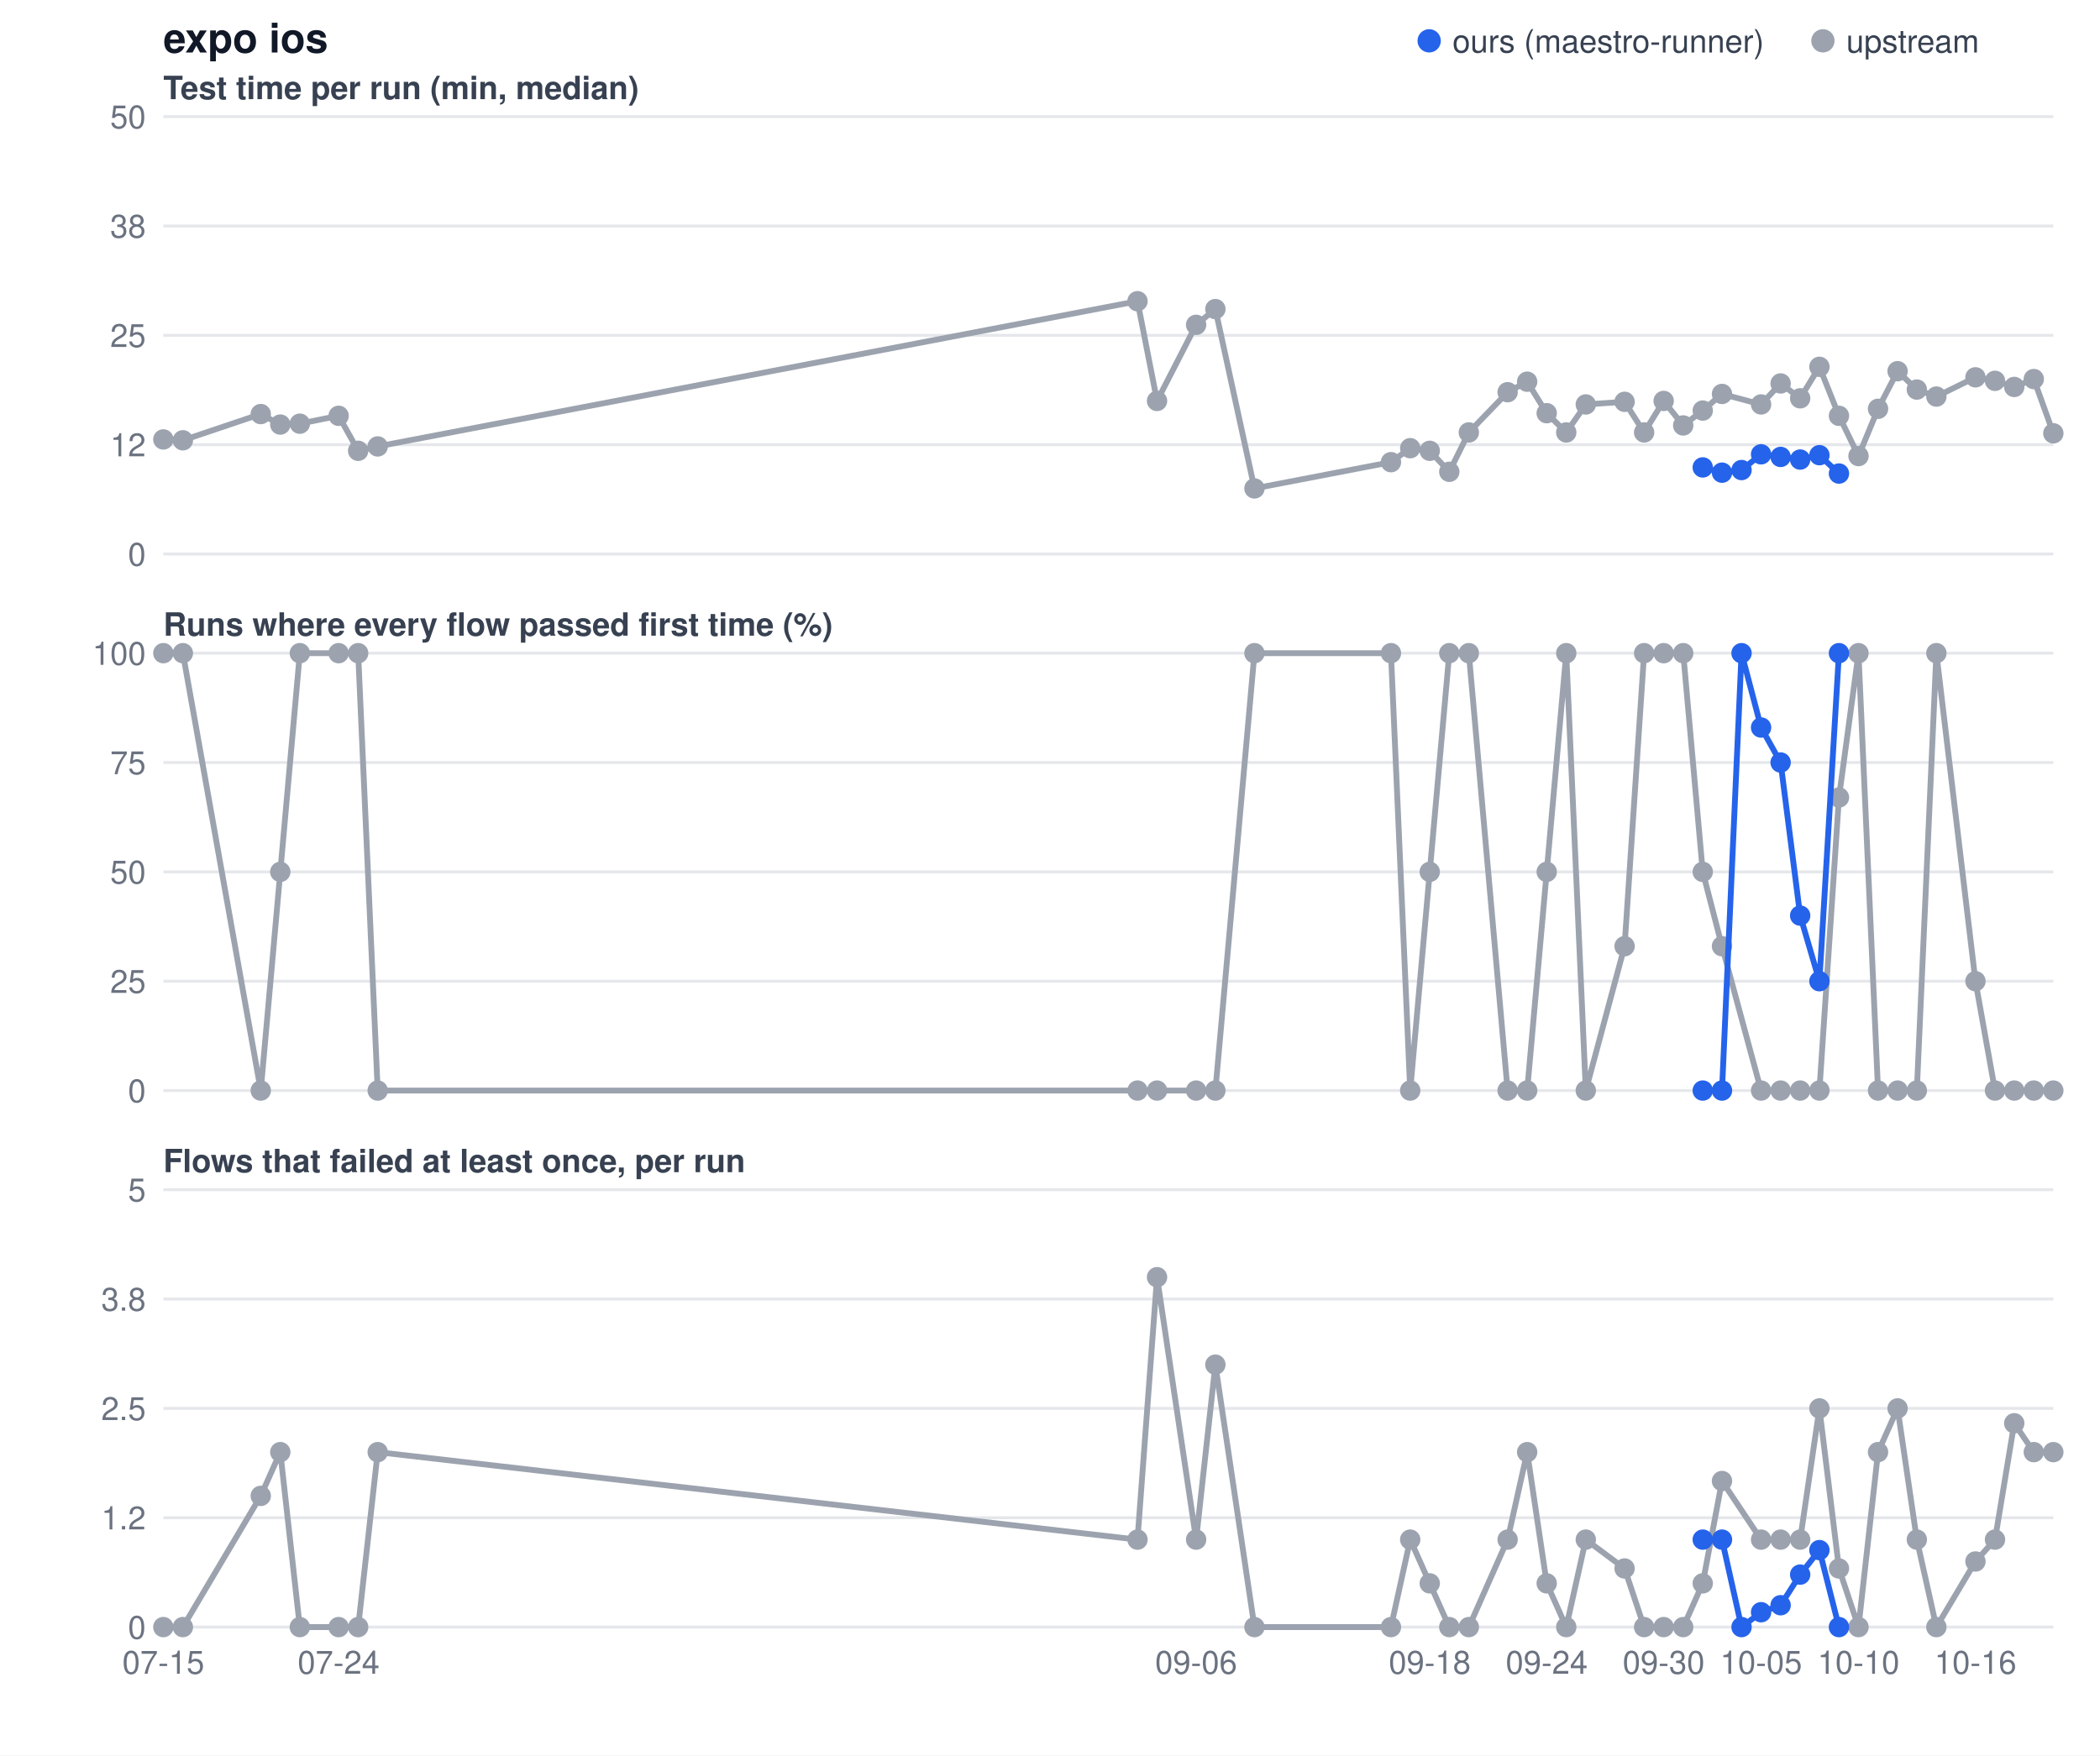
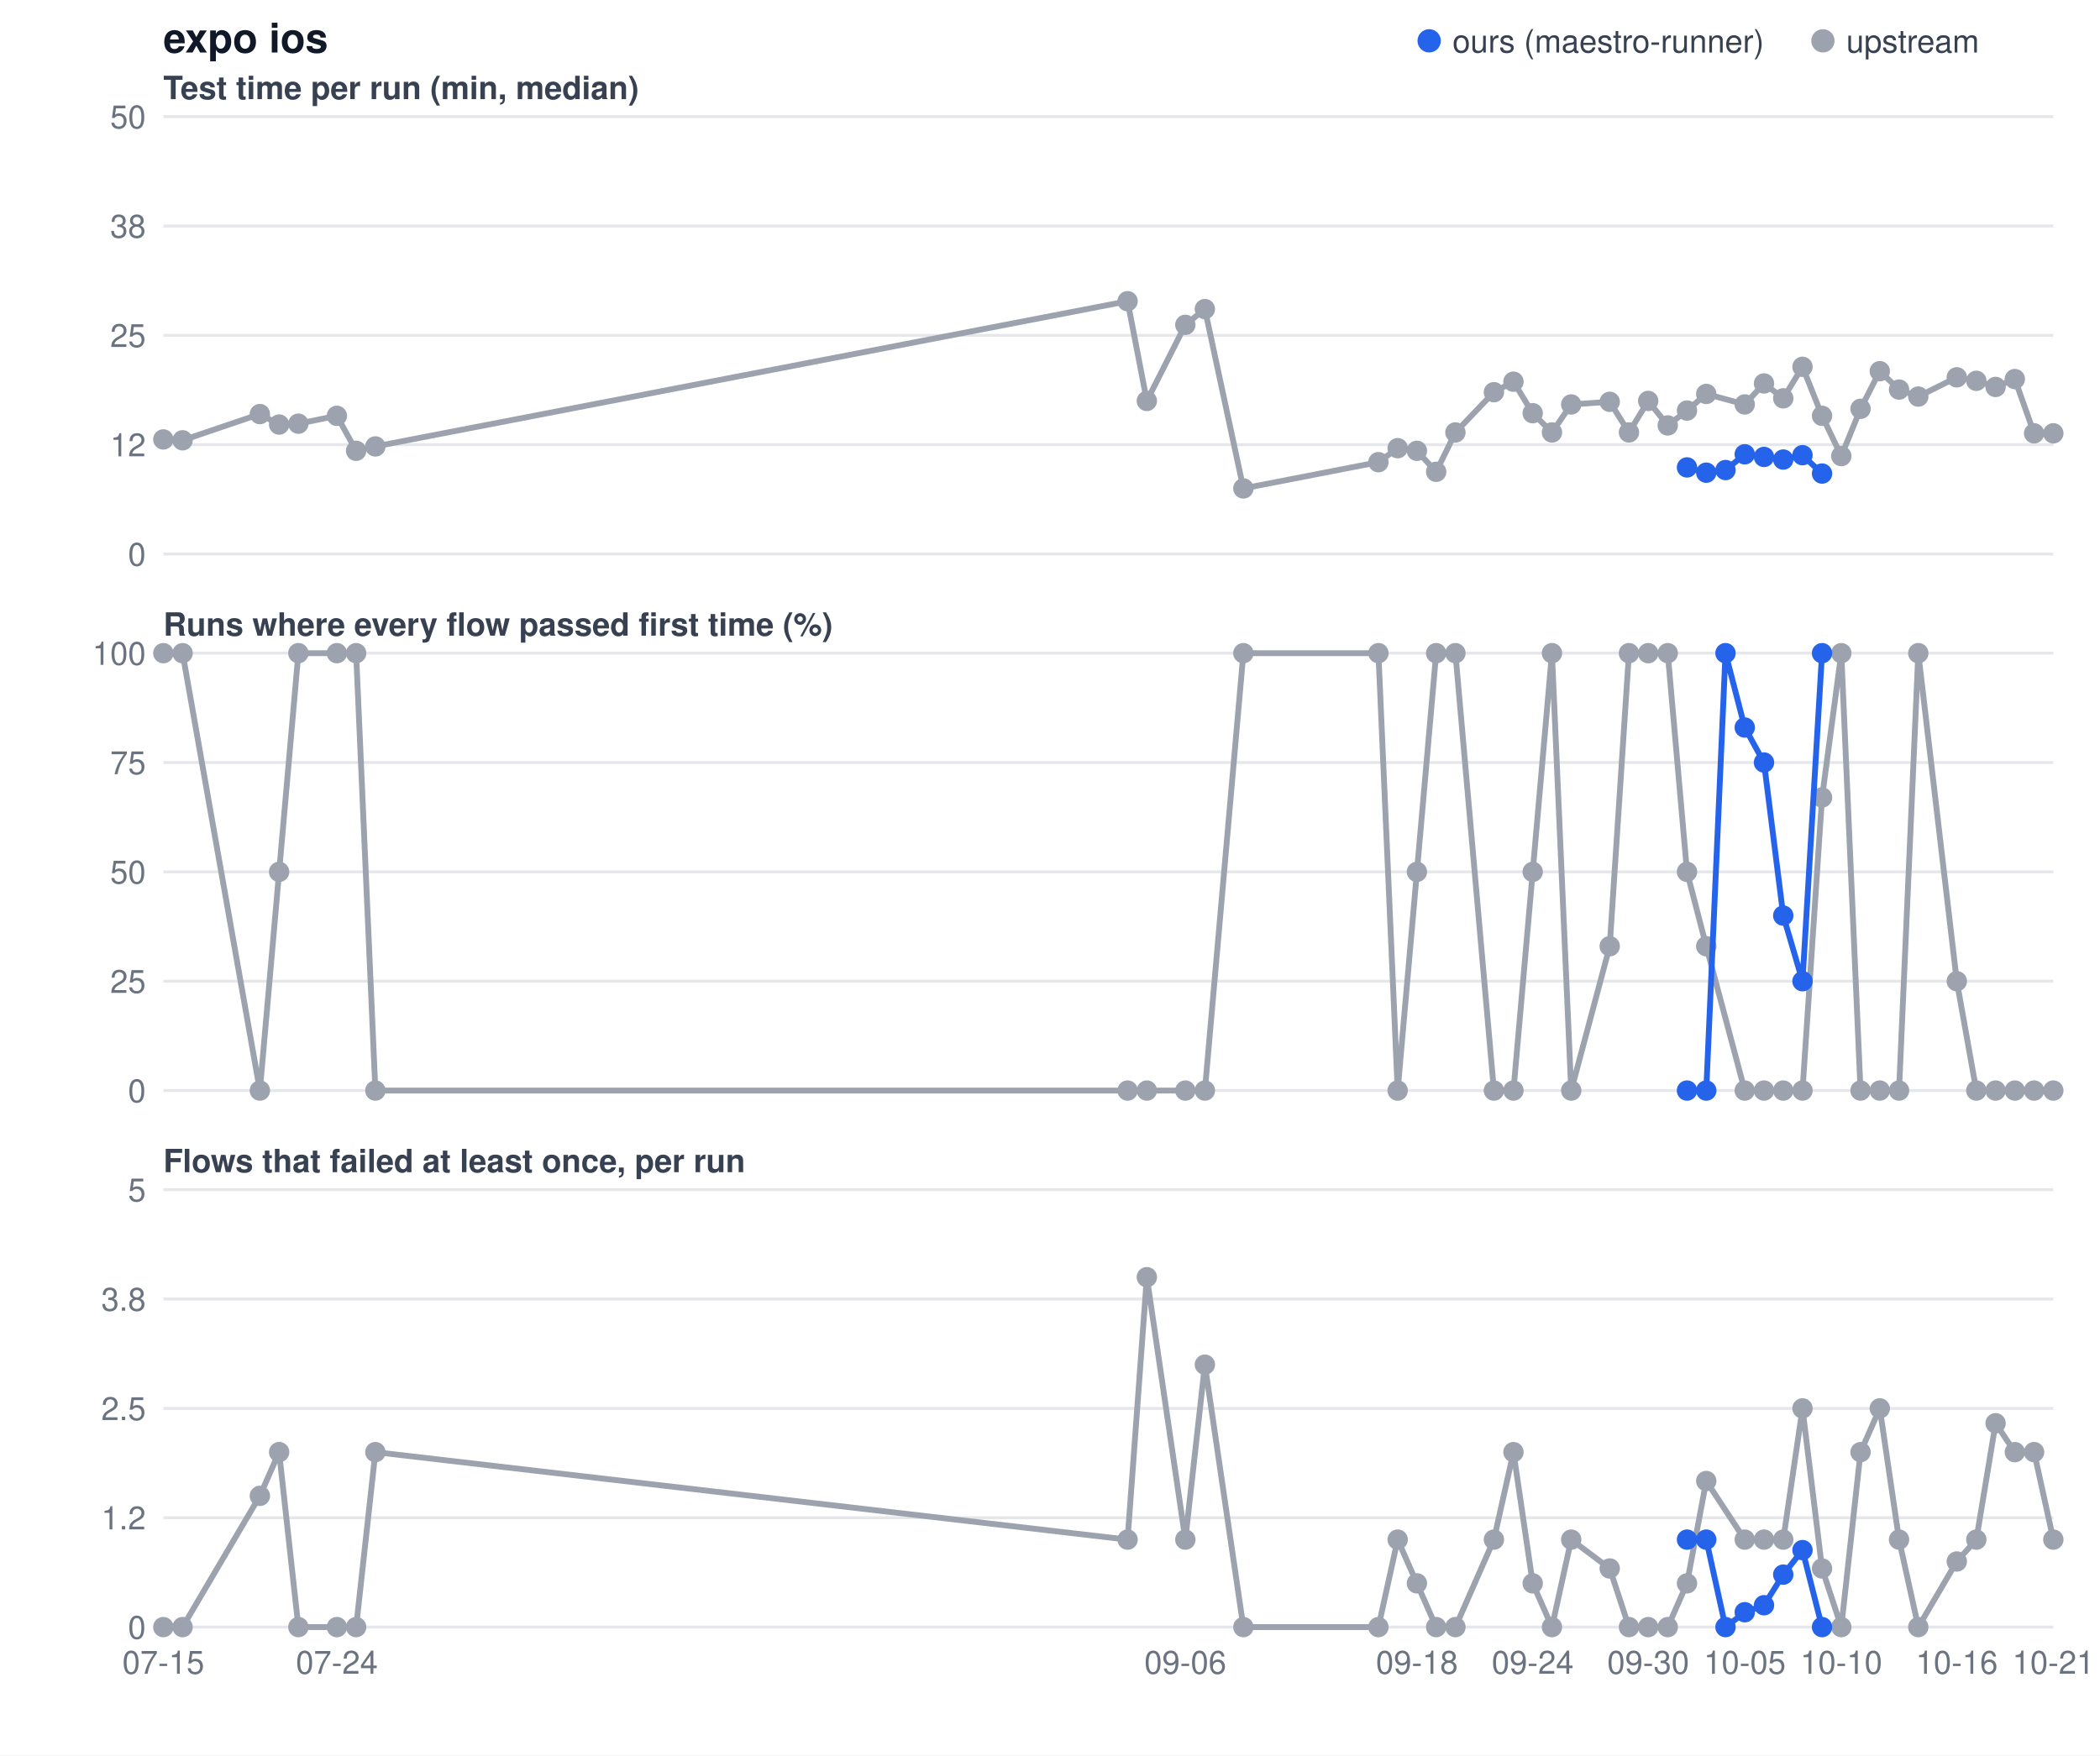
<svg xmlns="http://www.w3.org/2000/svg" width="720" height="602" font-family="-apple-system,Segoe UI,Helvetica,Arial,sans-serif" font-size="11">
  <rect width="100%" height="100%" fill="#ffffff" />
  <text x="56" y="18" font-size="14" font-weight="600" fill="#111827">expo ios</text>
  <circle cx="490" cy="14" r="4" fill="#2563eb" />
  <text x="498" y="18" fill="#374151">ours (maestro-runner)</text>
  <circle cx="625" cy="14" r="4" fill="#9ca3af" />
  <text x="633" y="18" fill="#374151">upstream</text>
  <text x="56" y="34" fill="#374151" font-weight="600">Test time per run (min, median)</text>
  <line x1="56" x2="704" y1="190.0" y2="190.0" stroke="#e5e7eb" />
  <text x="50" y="194.0" text-anchor="end" fill="#6b7280">0</text>
  <line x1="56" x2="704" y1="152.5" y2="152.5" stroke="#e5e7eb" />
  <text x="50" y="156.5" text-anchor="end" fill="#6b7280">12</text>
  <line x1="56" x2="704" y1="115.0" y2="115.0" stroke="#e5e7eb" />
  <text x="50" y="119.0" text-anchor="end" fill="#6b7280">25</text>
  <line x1="56" x2="704" y1="77.5" y2="77.5" stroke="#e5e7eb" />
  <text x="50" y="81.5" text-anchor="end" fill="#6b7280">38</text>
  <line x1="56" x2="704" y1="40.0" y2="40.0" stroke="#e5e7eb" />
  <text x="50" y="44.0" text-anchor="end" fill="#6b7280">50</text>
-   <polyline fill="none" stroke="#9ca3af" stroke-width="2" points="56.0,150.7 62.7,151.0 89.4,142.0 96.1,145.6 102.8,145.3 116.1,142.6 122.8,154.6 129.5,153.1 390.0,103.3 396.7,137.5 410.1,111.4 416.7,106.0 430.1,167.5 476.9,158.5 483.5,153.7 490.2,154.6 496.9,161.8 503.6,148.3 516.9,134.5 523.6,130.9 530.3,141.7 537.0,148.3 543.7,138.7 557.0,137.8 563.7,148.3 570.4,137.5 577.1,145.9 583.8,140.8 590.4,135.1 603.8,138.7 610.5,131.5 617.2,136.6 623.8,125.8 630.5,142.6 637.2,156.4 643.9,140.2 650.6,127.3 657.2,133.6 663.9,136.0 677.3,129.4 684.0,130.6 690.6,132.7 697.3,130.0 704.0,148.6" />
+   <polyline fill="none" stroke="#9ca3af" stroke-width="2" points="56.0,150.7 62.6,151.0 89.1,142.0 95.7,145.6 102.3,145.3 115.5,142.6 122.1,154.6 128.7,153.1 386.6,103.3 393.2,137.5 406.4,111.4 413.1,106.0 426.3,167.5 472.6,158.5 479.2,153.7 485.8,154.6 492.4,161.8 499.0,148.3 512.2,134.5 518.9,130.9 525.5,141.7 532.1,148.3 538.7,138.7 551.9,137.8 558.5,148.3 565.1,137.5 571.8,145.9 578.4,140.8 585.0,135.1 598.2,138.7 604.8,131.5 611.4,136.6 618.0,125.8 624.7,142.6 631.3,156.4 637.9,140.2 644.5,127.3 651.1,133.6 657.7,136.0 670.9,129.4 677.6,130.6 684.2,132.7 690.8,130.0 697.4,148.6 704.0,148.6" />
  <circle cx="56.0" cy="150.7" r="3.5" fill="#9ca3af" />
-   <circle cx="62.7" cy="151.0" r="3.5" fill="#9ca3af" />
-   <circle cx="89.4" cy="142.0" r="3.5" fill="#9ca3af" />
-   <circle cx="96.1" cy="145.6" r="3.5" fill="#9ca3af" />
-   <circle cx="102.8" cy="145.3" r="3.5" fill="#9ca3af" />
-   <circle cx="116.1" cy="142.6" r="3.5" fill="#9ca3af" />
-   <circle cx="122.8" cy="154.6" r="3.5" fill="#9ca3af" />
-   <circle cx="129.5" cy="153.1" r="3.5" fill="#9ca3af" />
-   <circle cx="390.0" cy="103.3" r="3.5" fill="#9ca3af" />
-   <circle cx="396.7" cy="137.5" r="3.5" fill="#9ca3af" />
-   <circle cx="410.1" cy="111.4" r="3.5" fill="#9ca3af" />
-   <circle cx="416.7" cy="106.0" r="3.5" fill="#9ca3af" />
-   <circle cx="430.1" cy="167.5" r="3.5" fill="#9ca3af" />
-   <circle cx="476.9" cy="158.5" r="3.5" fill="#9ca3af" />
-   <circle cx="483.5" cy="153.7" r="3.5" fill="#9ca3af" />
-   <circle cx="490.2" cy="154.6" r="3.5" fill="#9ca3af" />
-   <circle cx="496.9" cy="161.8" r="3.5" fill="#9ca3af" />
-   <circle cx="503.6" cy="148.3" r="3.5" fill="#9ca3af" />
-   <circle cx="516.9" cy="134.5" r="3.5" fill="#9ca3af" />
-   <circle cx="523.6" cy="130.9" r="3.5" fill="#9ca3af" />
-   <circle cx="530.3" cy="141.7" r="3.5" fill="#9ca3af" />
-   <circle cx="537.0" cy="148.3" r="3.5" fill="#9ca3af" />
-   <circle cx="543.7" cy="138.7" r="3.5" fill="#9ca3af" />
-   <circle cx="557.0" cy="137.8" r="3.5" fill="#9ca3af" />
-   <circle cx="563.7" cy="148.3" r="3.5" fill="#9ca3af" />
-   <circle cx="570.4" cy="137.5" r="3.5" fill="#9ca3af" />
-   <circle cx="577.1" cy="145.9" r="3.5" fill="#9ca3af" />
-   <circle cx="583.8" cy="140.8" r="3.5" fill="#9ca3af" />
-   <circle cx="590.4" cy="135.1" r="3.5" fill="#9ca3af" />
-   <circle cx="603.8" cy="138.7" r="3.5" fill="#9ca3af" />
-   <circle cx="610.5" cy="131.5" r="3.5" fill="#9ca3af" />
-   <circle cx="617.2" cy="136.6" r="3.5" fill="#9ca3af" />
-   <circle cx="623.8" cy="125.8" r="3.5" fill="#9ca3af" />
-   <circle cx="630.5" cy="142.6" r="3.5" fill="#9ca3af" />
-   <circle cx="637.2" cy="156.4" r="3.5" fill="#9ca3af" />
-   <circle cx="643.9" cy="140.2" r="3.5" fill="#9ca3af" />
-   <circle cx="650.6" cy="127.3" r="3.5" fill="#9ca3af" />
-   <circle cx="657.2" cy="133.6" r="3.5" fill="#9ca3af" />
-   <circle cx="663.9" cy="136.0" r="3.5" fill="#9ca3af" />
-   <circle cx="677.3" cy="129.4" r="3.5" fill="#9ca3af" />
-   <circle cx="684.0" cy="130.6" r="3.5" fill="#9ca3af" />
-   <circle cx="690.6" cy="132.7" r="3.5" fill="#9ca3af" />
-   <circle cx="697.3" cy="130.0" r="3.5" fill="#9ca3af" />
+   <circle cx="62.6" cy="151.0" r="3.5" fill="#9ca3af" />
+   <circle cx="89.1" cy="142.0" r="3.5" fill="#9ca3af" />
+   <circle cx="95.7" cy="145.6" r="3.5" fill="#9ca3af" />
+   <circle cx="102.3" cy="145.3" r="3.5" fill="#9ca3af" />
+   <circle cx="115.5" cy="142.6" r="3.5" fill="#9ca3af" />
+   <circle cx="122.1" cy="154.6" r="3.5" fill="#9ca3af" />
+   <circle cx="128.7" cy="153.1" r="3.5" fill="#9ca3af" />
+   <circle cx="386.6" cy="103.3" r="3.5" fill="#9ca3af" />
+   <circle cx="393.2" cy="137.5" r="3.5" fill="#9ca3af" />
+   <circle cx="406.4" cy="111.4" r="3.5" fill="#9ca3af" />
+   <circle cx="413.1" cy="106.0" r="3.5" fill="#9ca3af" />
+   <circle cx="426.3" cy="167.5" r="3.5" fill="#9ca3af" />
+   <circle cx="472.6" cy="158.5" r="3.5" fill="#9ca3af" />
+   <circle cx="479.2" cy="153.7" r="3.5" fill="#9ca3af" />
+   <circle cx="485.8" cy="154.6" r="3.5" fill="#9ca3af" />
+   <circle cx="492.4" cy="161.8" r="3.5" fill="#9ca3af" />
+   <circle cx="499.0" cy="148.3" r="3.5" fill="#9ca3af" />
+   <circle cx="512.2" cy="134.5" r="3.5" fill="#9ca3af" />
+   <circle cx="518.9" cy="130.9" r="3.5" fill="#9ca3af" />
+   <circle cx="525.5" cy="141.7" r="3.5" fill="#9ca3af" />
+   <circle cx="532.1" cy="148.3" r="3.5" fill="#9ca3af" />
+   <circle cx="538.7" cy="138.7" r="3.5" fill="#9ca3af" />
+   <circle cx="551.9" cy="137.8" r="3.5" fill="#9ca3af" />
+   <circle cx="558.5" cy="148.3" r="3.5" fill="#9ca3af" />
+   <circle cx="565.1" cy="137.5" r="3.5" fill="#9ca3af" />
+   <circle cx="571.8" cy="145.9" r="3.5" fill="#9ca3af" />
+   <circle cx="578.4" cy="140.8" r="3.5" fill="#9ca3af" />
+   <circle cx="585.0" cy="135.1" r="3.5" fill="#9ca3af" />
+   <circle cx="598.2" cy="138.7" r="3.5" fill="#9ca3af" />
+   <circle cx="604.8" cy="131.5" r="3.5" fill="#9ca3af" />
+   <circle cx="611.4" cy="136.6" r="3.5" fill="#9ca3af" />
+   <circle cx="618.0" cy="125.8" r="3.5" fill="#9ca3af" />
+   <circle cx="624.7" cy="142.6" r="3.5" fill="#9ca3af" />
+   <circle cx="631.3" cy="156.4" r="3.5" fill="#9ca3af" />
+   <circle cx="637.9" cy="140.2" r="3.5" fill="#9ca3af" />
+   <circle cx="644.5" cy="127.3" r="3.5" fill="#9ca3af" />
+   <circle cx="651.1" cy="133.6" r="3.5" fill="#9ca3af" />
+   <circle cx="657.7" cy="136.0" r="3.5" fill="#9ca3af" />
+   <circle cx="670.9" cy="129.4" r="3.5" fill="#9ca3af" />
+   <circle cx="677.6" cy="130.6" r="3.5" fill="#9ca3af" />
+   <circle cx="684.2" cy="132.7" r="3.5" fill="#9ca3af" />
+   <circle cx="690.8" cy="130.0" r="3.5" fill="#9ca3af" />
+   <circle cx="697.4" cy="148.6" r="3.5" fill="#9ca3af" />
  <circle cx="704.0" cy="148.6" r="3.5" fill="#9ca3af" />
-   <polyline fill="none" stroke="#2563eb" stroke-width="2" points="583.8,160.3 590.4,162.1 597.1,161.2 603.8,155.8 610.5,156.7 617.2,157.6 623.8,156.1 630.5,162.4" />
-   <circle cx="583.8" cy="160.3" r="3.5" fill="#2563eb" />
-   <circle cx="590.4" cy="162.1" r="3.5" fill="#2563eb" />
-   <circle cx="597.1" cy="161.2" r="3.5" fill="#2563eb" />
-   <circle cx="603.8" cy="155.8" r="3.5" fill="#2563eb" />
-   <circle cx="610.5" cy="156.7" r="3.5" fill="#2563eb" />
-   <circle cx="617.2" cy="157.6" r="3.5" fill="#2563eb" />
-   <circle cx="623.8" cy="156.1" r="3.5" fill="#2563eb" />
-   <circle cx="630.5" cy="162.4" r="3.5" fill="#2563eb" />
+   <polyline fill="none" stroke="#2563eb" stroke-width="2" points="578.4,160.3 585.0,162.1 591.6,161.2 598.2,155.8 604.8,156.7 611.4,157.6 618.0,156.1 624.7,162.4" />
+   <circle cx="578.4" cy="160.3" r="3.5" fill="#2563eb" />
+   <circle cx="585.0" cy="162.1" r="3.5" fill="#2563eb" />
+   <circle cx="591.6" cy="161.2" r="3.5" fill="#2563eb" />
+   <circle cx="598.2" cy="155.8" r="3.5" fill="#2563eb" />
+   <circle cx="604.8" cy="156.7" r="3.5" fill="#2563eb" />
+   <circle cx="611.4" cy="157.6" r="3.5" fill="#2563eb" />
+   <circle cx="618.0" cy="156.1" r="3.5" fill="#2563eb" />
+   <circle cx="624.7" cy="162.4" r="3.5" fill="#2563eb" />
  <text x="56" y="218" fill="#374151" font-weight="600">Runs where every flow passed first time (%)</text>
  <line x1="56" x2="704" y1="374.0" y2="374.0" stroke="#e5e7eb" />
  <text x="50" y="378.0" text-anchor="end" fill="#6b7280">0</text>
  <line x1="56" x2="704" y1="336.5" y2="336.5" stroke="#e5e7eb" />
  <text x="50" y="340.5" text-anchor="end" fill="#6b7280">25</text>
  <line x1="56" x2="704" y1="299.0" y2="299.0" stroke="#e5e7eb" />
  <text x="50" y="303.0" text-anchor="end" fill="#6b7280">50</text>
  <line x1="56" x2="704" y1="261.5" y2="261.5" stroke="#e5e7eb" />
  <text x="50" y="265.5" text-anchor="end" fill="#6b7280">75</text>
  <line x1="56" x2="704" y1="224.0" y2="224.0" stroke="#e5e7eb" />
  <text x="50" y="228.0" text-anchor="end" fill="#6b7280">100</text>
-   <polyline fill="none" stroke="#9ca3af" stroke-width="2" points="56.0,224.0 62.7,224.0 89.4,374.0 96.1,299.0 102.8,224.0 116.1,224.0 122.8,224.0 129.5,374.0 390.0,374.0 396.7,374.0 410.1,374.0 416.7,374.0 430.1,224.0 476.9,224.0 483.5,374.0 490.2,299.0 496.9,224.0 503.6,224.0 516.9,374.0 523.6,374.0 530.3,299.0 537.0,224.0 543.7,374.0 557.0,324.5 563.7,224.0 570.4,224.0 577.1,224.0 583.8,299.0 590.4,324.5 603.8,374.0 610.5,374.0 617.2,374.0 623.8,374.0 630.5,273.5 637.2,224.0 643.9,374.0 650.6,374.0 657.2,374.0 663.9,224.0 677.3,336.5 684.0,374.0 690.6,374.0 697.3,374.0 704.0,374.0" />
+   <polyline fill="none" stroke="#9ca3af" stroke-width="2" points="56.0,224.0 62.6,224.0 89.1,374.0 95.7,299.0 102.3,224.0 115.5,224.0 122.1,224.0 128.7,374.0 386.6,374.0 393.2,374.0 406.4,374.0 413.1,374.0 426.3,224.0 472.6,224.0 479.2,374.0 485.8,299.0 492.4,224.0 499.0,224.0 512.2,374.0 518.9,374.0 525.5,299.0 532.1,224.0 538.7,374.0 551.9,324.5 558.5,224.0 565.1,224.0 571.8,224.0 578.4,299.0 585.0,324.5 598.2,374.0 604.8,374.0 611.4,374.0 618.0,374.0 624.7,273.5 631.3,224.0 637.9,374.0 644.5,374.0 651.1,374.0 657.7,224.0 670.9,336.5 677.6,374.0 684.2,374.0 690.8,374.0 697.4,374.0 704.0,374.0" />
  <circle cx="56.0" cy="224.0" r="3.5" fill="#9ca3af" />
-   <circle cx="62.7" cy="224.0" r="3.5" fill="#9ca3af" />
-   <circle cx="89.4" cy="374.0" r="3.5" fill="#9ca3af" />
-   <circle cx="96.1" cy="299.0" r="3.5" fill="#9ca3af" />
-   <circle cx="102.8" cy="224.0" r="3.5" fill="#9ca3af" />
-   <circle cx="116.1" cy="224.0" r="3.5" fill="#9ca3af" />
-   <circle cx="122.8" cy="224.0" r="3.5" fill="#9ca3af" />
-   <circle cx="129.5" cy="374.0" r="3.5" fill="#9ca3af" />
-   <circle cx="390.0" cy="374.0" r="3.5" fill="#9ca3af" />
-   <circle cx="396.7" cy="374.0" r="3.5" fill="#9ca3af" />
-   <circle cx="410.1" cy="374.0" r="3.5" fill="#9ca3af" />
-   <circle cx="416.7" cy="374.0" r="3.5" fill="#9ca3af" />
-   <circle cx="430.1" cy="224.0" r="3.5" fill="#9ca3af" />
-   <circle cx="476.9" cy="224.0" r="3.5" fill="#9ca3af" />
-   <circle cx="483.5" cy="374.0" r="3.5" fill="#9ca3af" />
-   <circle cx="490.2" cy="299.0" r="3.5" fill="#9ca3af" />
-   <circle cx="496.9" cy="224.0" r="3.5" fill="#9ca3af" />
-   <circle cx="503.6" cy="224.0" r="3.5" fill="#9ca3af" />
-   <circle cx="516.9" cy="374.0" r="3.5" fill="#9ca3af" />
-   <circle cx="523.6" cy="374.0" r="3.5" fill="#9ca3af" />
-   <circle cx="530.3" cy="299.0" r="3.5" fill="#9ca3af" />
-   <circle cx="537.0" cy="224.0" r="3.5" fill="#9ca3af" />
-   <circle cx="543.7" cy="374.0" r="3.5" fill="#9ca3af" />
-   <circle cx="557.0" cy="324.5" r="3.5" fill="#9ca3af" />
-   <circle cx="563.7" cy="224.0" r="3.5" fill="#9ca3af" />
-   <circle cx="570.4" cy="224.0" r="3.5" fill="#9ca3af" />
-   <circle cx="577.1" cy="224.0" r="3.5" fill="#9ca3af" />
-   <circle cx="583.8" cy="299.0" r="3.5" fill="#9ca3af" />
-   <circle cx="590.4" cy="324.5" r="3.5" fill="#9ca3af" />
-   <circle cx="603.8" cy="374.0" r="3.5" fill="#9ca3af" />
-   <circle cx="610.5" cy="374.0" r="3.5" fill="#9ca3af" />
-   <circle cx="617.2" cy="374.0" r="3.5" fill="#9ca3af" />
-   <circle cx="623.8" cy="374.0" r="3.5" fill="#9ca3af" />
-   <circle cx="630.5" cy="273.5" r="3.5" fill="#9ca3af" />
-   <circle cx="637.2" cy="224.0" r="3.5" fill="#9ca3af" />
-   <circle cx="643.9" cy="374.0" r="3.5" fill="#9ca3af" />
-   <circle cx="650.6" cy="374.0" r="3.5" fill="#9ca3af" />
-   <circle cx="657.2" cy="374.0" r="3.5" fill="#9ca3af" />
-   <circle cx="663.9" cy="224.0" r="3.5" fill="#9ca3af" />
-   <circle cx="677.3" cy="336.5" r="3.5" fill="#9ca3af" />
-   <circle cx="684.0" cy="374.0" r="3.5" fill="#9ca3af" />
-   <circle cx="690.6" cy="374.0" r="3.5" fill="#9ca3af" />
-   <circle cx="697.3" cy="374.0" r="3.5" fill="#9ca3af" />
+   <circle cx="62.6" cy="224.0" r="3.5" fill="#9ca3af" />
+   <circle cx="89.1" cy="374.0" r="3.5" fill="#9ca3af" />
+   <circle cx="95.7" cy="299.0" r="3.5" fill="#9ca3af" />
+   <circle cx="102.3" cy="224.0" r="3.5" fill="#9ca3af" />
+   <circle cx="115.5" cy="224.0" r="3.5" fill="#9ca3af" />
+   <circle cx="122.1" cy="224.0" r="3.5" fill="#9ca3af" />
+   <circle cx="128.7" cy="374.0" r="3.5" fill="#9ca3af" />
+   <circle cx="386.6" cy="374.0" r="3.5" fill="#9ca3af" />
+   <circle cx="393.2" cy="374.0" r="3.5" fill="#9ca3af" />
+   <circle cx="406.4" cy="374.0" r="3.5" fill="#9ca3af" />
+   <circle cx="413.1" cy="374.0" r="3.5" fill="#9ca3af" />
+   <circle cx="426.3" cy="224.0" r="3.5" fill="#9ca3af" />
+   <circle cx="472.6" cy="224.0" r="3.5" fill="#9ca3af" />
+   <circle cx="479.2" cy="374.0" r="3.5" fill="#9ca3af" />
+   <circle cx="485.8" cy="299.0" r="3.5" fill="#9ca3af" />
+   <circle cx="492.4" cy="224.0" r="3.5" fill="#9ca3af" />
+   <circle cx="499.0" cy="224.0" r="3.5" fill="#9ca3af" />
+   <circle cx="512.2" cy="374.0" r="3.5" fill="#9ca3af" />
+   <circle cx="518.9" cy="374.0" r="3.5" fill="#9ca3af" />
+   <circle cx="525.5" cy="299.0" r="3.5" fill="#9ca3af" />
+   <circle cx="532.1" cy="224.0" r="3.5" fill="#9ca3af" />
+   <circle cx="538.7" cy="374.0" r="3.5" fill="#9ca3af" />
+   <circle cx="551.9" cy="324.5" r="3.5" fill="#9ca3af" />
+   <circle cx="558.5" cy="224.0" r="3.5" fill="#9ca3af" />
+   <circle cx="565.1" cy="224.0" r="3.5" fill="#9ca3af" />
+   <circle cx="571.8" cy="224.0" r="3.5" fill="#9ca3af" />
+   <circle cx="578.4" cy="299.0" r="3.5" fill="#9ca3af" />
+   <circle cx="585.0" cy="324.5" r="3.5" fill="#9ca3af" />
+   <circle cx="598.2" cy="374.0" r="3.5" fill="#9ca3af" />
+   <circle cx="604.8" cy="374.0" r="3.5" fill="#9ca3af" />
+   <circle cx="611.4" cy="374.0" r="3.5" fill="#9ca3af" />
+   <circle cx="618.0" cy="374.0" r="3.5" fill="#9ca3af" />
+   <circle cx="624.7" cy="273.5" r="3.5" fill="#9ca3af" />
+   <circle cx="631.3" cy="224.0" r="3.5" fill="#9ca3af" />
+   <circle cx="637.9" cy="374.0" r="3.5" fill="#9ca3af" />
+   <circle cx="644.5" cy="374.0" r="3.5" fill="#9ca3af" />
+   <circle cx="651.1" cy="374.0" r="3.5" fill="#9ca3af" />
+   <circle cx="657.7" cy="224.0" r="3.5" fill="#9ca3af" />
+   <circle cx="670.9" cy="336.5" r="3.5" fill="#9ca3af" />
+   <circle cx="677.6" cy="374.0" r="3.5" fill="#9ca3af" />
+   <circle cx="684.2" cy="374.0" r="3.5" fill="#9ca3af" />
+   <circle cx="690.8" cy="374.0" r="3.5" fill="#9ca3af" />
+   <circle cx="697.4" cy="374.0" r="3.5" fill="#9ca3af" />
  <circle cx="704.0" cy="374.0" r="3.5" fill="#9ca3af" />
-   <polyline fill="none" stroke="#2563eb" stroke-width="2" points="583.8,374.0 590.4,374.0 597.1,224.0 603.8,249.5 610.5,261.5 617.2,314.0 623.8,336.5 630.5,224.0" />
-   <circle cx="583.8" cy="374.0" r="3.5" fill="#2563eb" />
-   <circle cx="590.4" cy="374.0" r="3.5" fill="#2563eb" />
-   <circle cx="597.1" cy="224.0" r="3.5" fill="#2563eb" />
-   <circle cx="603.8" cy="249.5" r="3.5" fill="#2563eb" />
-   <circle cx="610.5" cy="261.5" r="3.5" fill="#2563eb" />
-   <circle cx="617.2" cy="314.0" r="3.5" fill="#2563eb" />
-   <circle cx="623.8" cy="336.5" r="3.5" fill="#2563eb" />
-   <circle cx="630.5" cy="224.0" r="3.5" fill="#2563eb" />
+   <polyline fill="none" stroke="#2563eb" stroke-width="2" points="578.4,374.0 585.0,374.0 591.6,224.0 598.2,249.5 604.8,261.5 611.4,314.0 618.0,336.5 624.7,224.0" />
+   <circle cx="578.4" cy="374.0" r="3.5" fill="#2563eb" />
+   <circle cx="585.0" cy="374.0" r="3.5" fill="#2563eb" />
+   <circle cx="591.6" cy="224.0" r="3.5" fill="#2563eb" />
+   <circle cx="598.2" cy="249.5" r="3.5" fill="#2563eb" />
+   <circle cx="604.8" cy="261.5" r="3.5" fill="#2563eb" />
+   <circle cx="611.4" cy="314.0" r="3.5" fill="#2563eb" />
+   <circle cx="618.0" cy="336.5" r="3.5" fill="#2563eb" />
+   <circle cx="624.7" cy="224.0" r="3.5" fill="#2563eb" />
  <text x="56" y="402" fill="#374151" font-weight="600">Flows that failed at least once, per run</text>
  <line x1="56" x2="704" y1="558.0" y2="558.0" stroke="#e5e7eb" />
  <text x="50" y="562.0" text-anchor="end" fill="#6b7280">0</text>
  <line x1="56" x2="704" y1="520.5" y2="520.5" stroke="#e5e7eb" />
  <text x="50" y="524.5" text-anchor="end" fill="#6b7280">1.2</text>
  <line x1="56" x2="704" y1="483.0" y2="483.0" stroke="#e5e7eb" />
  <text x="50" y="487.0" text-anchor="end" fill="#6b7280">2.5</text>
  <line x1="56" x2="704" y1="445.5" y2="445.5" stroke="#e5e7eb" />
  <text x="50" y="449.5" text-anchor="end" fill="#6b7280">3.8</text>
  <line x1="56" x2="704" y1="408.0" y2="408.0" stroke="#e5e7eb" />
  <text x="50" y="412.0" text-anchor="end" fill="#6b7280">5</text>
-   <polyline fill="none" stroke="#9ca3af" stroke-width="2" points="56.0,558.0 62.7,558.0 89.4,513.0 96.1,498.0 102.8,558.0 116.1,558.0 122.8,558.0 129.5,498.0 390.0,528.0 396.7,438.0 410.1,528.0 416.7,468.0 430.1,558.0 476.9,558.0 483.5,528.0 490.2,543.0 496.9,558.0 503.6,558.0 516.9,528.0 523.6,498.0 530.3,543.0 537.0,558.0 543.7,528.0 557.0,537.9 563.7,558.0 570.4,558.0 577.1,558.0 583.8,543.0 590.4,507.9 603.8,528.0 610.5,528.0 617.2,528.0 623.8,483.0 630.5,537.9 637.2,558.0 643.9,498.0 650.6,483.0 657.2,528.0 663.9,558.0 677.3,535.5 684.0,528.0 690.6,488.1 697.3,498.0 704.0,498.0" />
+   <polyline fill="none" stroke="#9ca3af" stroke-width="2" points="56.0,558.0 62.6,558.0 89.1,513.0 95.7,498.0 102.3,558.0 115.5,558.0 122.1,558.0 128.7,498.0 386.6,528.0 393.2,438.0 406.4,528.0 413.1,468.0 426.3,558.0 472.6,558.0 479.2,528.0 485.8,543.0 492.4,558.0 499.0,558.0 512.2,528.0 518.9,498.0 525.5,543.0 532.1,558.0 538.7,528.0 551.9,537.9 558.5,558.0 565.1,558.0 571.8,558.0 578.4,543.0 585.0,507.9 598.2,528.0 604.8,528.0 611.4,528.0 618.0,483.0 624.7,537.9 631.3,558.0 637.9,498.0 644.5,483.0 651.1,528.0 657.7,558.0 670.9,535.5 677.6,528.0 684.2,488.1 690.8,498.0 697.4,498.0 704.0,528.0" />
  <circle cx="56.0" cy="558.0" r="3.5" fill="#9ca3af" />
-   <circle cx="62.7" cy="558.0" r="3.5" fill="#9ca3af" />
-   <circle cx="89.4" cy="513.0" r="3.5" fill="#9ca3af" />
-   <circle cx="96.1" cy="498.0" r="3.5" fill="#9ca3af" />
-   <circle cx="102.8" cy="558.0" r="3.5" fill="#9ca3af" />
-   <circle cx="116.1" cy="558.0" r="3.5" fill="#9ca3af" />
-   <circle cx="122.8" cy="558.0" r="3.5" fill="#9ca3af" />
-   <circle cx="129.5" cy="498.0" r="3.5" fill="#9ca3af" />
-   <circle cx="390.0" cy="528.0" r="3.5" fill="#9ca3af" />
-   <circle cx="396.7" cy="438.0" r="3.5" fill="#9ca3af" />
-   <circle cx="410.1" cy="528.0" r="3.5" fill="#9ca3af" />
-   <circle cx="416.7" cy="468.0" r="3.5" fill="#9ca3af" />
-   <circle cx="430.1" cy="558.0" r="3.5" fill="#9ca3af" />
-   <circle cx="476.9" cy="558.0" r="3.5" fill="#9ca3af" />
-   <circle cx="483.5" cy="528.0" r="3.5" fill="#9ca3af" />
-   <circle cx="490.2" cy="543.0" r="3.5" fill="#9ca3af" />
-   <circle cx="496.9" cy="558.0" r="3.5" fill="#9ca3af" />
-   <circle cx="503.6" cy="558.0" r="3.5" fill="#9ca3af" />
-   <circle cx="516.9" cy="528.0" r="3.5" fill="#9ca3af" />
-   <circle cx="523.6" cy="498.0" r="3.5" fill="#9ca3af" />
-   <circle cx="530.3" cy="543.0" r="3.5" fill="#9ca3af" />
-   <circle cx="537.0" cy="558.0" r="3.5" fill="#9ca3af" />
-   <circle cx="543.7" cy="528.0" r="3.5" fill="#9ca3af" />
-   <circle cx="557.0" cy="537.9" r="3.5" fill="#9ca3af" />
-   <circle cx="563.7" cy="558.0" r="3.5" fill="#9ca3af" />
-   <circle cx="570.4" cy="558.0" r="3.5" fill="#9ca3af" />
-   <circle cx="577.1" cy="558.0" r="3.5" fill="#9ca3af" />
-   <circle cx="583.8" cy="543.0" r="3.5" fill="#9ca3af" />
-   <circle cx="590.4" cy="507.9" r="3.5" fill="#9ca3af" />
-   <circle cx="603.8" cy="528.0" r="3.5" fill="#9ca3af" />
-   <circle cx="610.5" cy="528.0" r="3.5" fill="#9ca3af" />
-   <circle cx="617.2" cy="528.0" r="3.5" fill="#9ca3af" />
-   <circle cx="623.8" cy="483.0" r="3.5" fill="#9ca3af" />
-   <circle cx="630.5" cy="537.9" r="3.5" fill="#9ca3af" />
-   <circle cx="637.2" cy="558.0" r="3.5" fill="#9ca3af" />
-   <circle cx="643.9" cy="498.0" r="3.5" fill="#9ca3af" />
-   <circle cx="650.6" cy="483.0" r="3.5" fill="#9ca3af" />
-   <circle cx="657.2" cy="528.0" r="3.5" fill="#9ca3af" />
-   <circle cx="663.9" cy="558.0" r="3.5" fill="#9ca3af" />
-   <circle cx="677.3" cy="535.5" r="3.5" fill="#9ca3af" />
-   <circle cx="684.0" cy="528.0" r="3.5" fill="#9ca3af" />
-   <circle cx="690.6" cy="488.1" r="3.5" fill="#9ca3af" />
-   <circle cx="697.3" cy="498.0" r="3.5" fill="#9ca3af" />
-   <circle cx="704.0" cy="498.0" r="3.5" fill="#9ca3af" />
-   <polyline fill="none" stroke="#2563eb" stroke-width="2" points="583.8,528.0 590.4,528.0 597.1,558.0 603.8,552.9 610.5,550.5 617.2,540.0 623.8,531.6 630.5,558.0" />
-   <circle cx="583.8" cy="528.0" r="3.5" fill="#2563eb" />
-   <circle cx="590.4" cy="528.0" r="3.5" fill="#2563eb" />
-   <circle cx="597.1" cy="558.0" r="3.5" fill="#2563eb" />
-   <circle cx="603.8" cy="552.9" r="3.5" fill="#2563eb" />
-   <circle cx="610.5" cy="550.5" r="3.5" fill="#2563eb" />
-   <circle cx="617.2" cy="540.0" r="3.5" fill="#2563eb" />
-   <circle cx="623.8" cy="531.6" r="3.5" fill="#2563eb" />
-   <circle cx="630.5" cy="558.0" r="3.5" fill="#2563eb" />
+   <circle cx="62.6" cy="558.0" r="3.5" fill="#9ca3af" />
+   <circle cx="89.1" cy="513.0" r="3.5" fill="#9ca3af" />
+   <circle cx="95.7" cy="498.0" r="3.5" fill="#9ca3af" />
+   <circle cx="102.3" cy="558.0" r="3.5" fill="#9ca3af" />
+   <circle cx="115.5" cy="558.0" r="3.5" fill="#9ca3af" />
+   <circle cx="122.1" cy="558.0" r="3.5" fill="#9ca3af" />
+   <circle cx="128.7" cy="498.0" r="3.5" fill="#9ca3af" />
+   <circle cx="386.6" cy="528.0" r="3.5" fill="#9ca3af" />
+   <circle cx="393.2" cy="438.0" r="3.5" fill="#9ca3af" />
+   <circle cx="406.4" cy="528.0" r="3.5" fill="#9ca3af" />
+   <circle cx="413.1" cy="468.0" r="3.5" fill="#9ca3af" />
+   <circle cx="426.3" cy="558.0" r="3.5" fill="#9ca3af" />
+   <circle cx="472.6" cy="558.0" r="3.5" fill="#9ca3af" />
+   <circle cx="479.2" cy="528.0" r="3.5" fill="#9ca3af" />
+   <circle cx="485.8" cy="543.0" r="3.5" fill="#9ca3af" />
+   <circle cx="492.4" cy="558.0" r="3.5" fill="#9ca3af" />
+   <circle cx="499.0" cy="558.0" r="3.5" fill="#9ca3af" />
+   <circle cx="512.2" cy="528.0" r="3.5" fill="#9ca3af" />
+   <circle cx="518.9" cy="498.0" r="3.5" fill="#9ca3af" />
+   <circle cx="525.5" cy="543.0" r="3.5" fill="#9ca3af" />
+   <circle cx="532.1" cy="558.0" r="3.5" fill="#9ca3af" />
+   <circle cx="538.7" cy="528.0" r="3.5" fill="#9ca3af" />
+   <circle cx="551.9" cy="537.9" r="3.5" fill="#9ca3af" />
+   <circle cx="558.5" cy="558.0" r="3.5" fill="#9ca3af" />
+   <circle cx="565.1" cy="558.0" r="3.5" fill="#9ca3af" />
+   <circle cx="571.8" cy="558.0" r="3.5" fill="#9ca3af" />
+   <circle cx="578.4" cy="543.0" r="3.5" fill="#9ca3af" />
+   <circle cx="585.0" cy="507.9" r="3.5" fill="#9ca3af" />
+   <circle cx="598.2" cy="528.0" r="3.5" fill="#9ca3af" />
+   <circle cx="604.8" cy="528.0" r="3.5" fill="#9ca3af" />
+   <circle cx="611.4" cy="528.0" r="3.5" fill="#9ca3af" />
+   <circle cx="618.0" cy="483.0" r="3.5" fill="#9ca3af" />
+   <circle cx="624.7" cy="537.9" r="3.5" fill="#9ca3af" />
+   <circle cx="631.3" cy="558.0" r="3.5" fill="#9ca3af" />
+   <circle cx="637.9" cy="498.0" r="3.5" fill="#9ca3af" />
+   <circle cx="644.5" cy="483.0" r="3.5" fill="#9ca3af" />
+   <circle cx="651.1" cy="528.0" r="3.5" fill="#9ca3af" />
+   <circle cx="657.7" cy="558.0" r="3.5" fill="#9ca3af" />
+   <circle cx="670.9" cy="535.5" r="3.5" fill="#9ca3af" />
+   <circle cx="677.6" cy="528.0" r="3.5" fill="#9ca3af" />
+   <circle cx="684.2" cy="488.1" r="3.5" fill="#9ca3af" />
+   <circle cx="690.8" cy="498.0" r="3.5" fill="#9ca3af" />
+   <circle cx="697.4" cy="498.0" r="3.5" fill="#9ca3af" />
+   <circle cx="704.0" cy="528.0" r="3.5" fill="#9ca3af" />
+   <polyline fill="none" stroke="#2563eb" stroke-width="2" points="578.4,528.0 585.0,528.0 591.6,558.0 598.2,552.9 604.8,550.5 611.4,540.0 618.0,531.6 624.7,558.0" />
+   <circle cx="578.4" cy="528.0" r="3.5" fill="#2563eb" />
+   <circle cx="585.0" cy="528.0" r="3.5" fill="#2563eb" />
+   <circle cx="591.6" cy="558.0" r="3.5" fill="#2563eb" />
+   <circle cx="598.2" cy="552.9" r="3.5" fill="#2563eb" />
+   <circle cx="604.8" cy="550.5" r="3.5" fill="#2563eb" />
+   <circle cx="611.4" cy="540.0" r="3.5" fill="#2563eb" />
+   <circle cx="618.0" cy="531.6" r="3.5" fill="#2563eb" />
+   <circle cx="624.7" cy="558.0" r="3.5" fill="#2563eb" />
  <text x="56.0" y="574" text-anchor="middle" fill="#6b7280">07-15</text>
-   <text x="116.1" y="574" text-anchor="middle" fill="#6b7280">07-24</text>
-   <text x="410.1" y="574" text-anchor="middle" fill="#6b7280">09-06</text>
-   <text x="490.2" y="574" text-anchor="middle" fill="#6b7280">09-18</text>
-   <text x="530.3" y="574" text-anchor="middle" fill="#6b7280">09-24</text>
-   <text x="570.4" y="574" text-anchor="middle" fill="#6b7280">09-30</text>
-   <text x="603.8" y="574" text-anchor="middle" fill="#6b7280">10-05</text>
-   <text x="637.2" y="574" text-anchor="middle" fill="#6b7280">10-10</text>
-   <text x="677.3" y="574" text-anchor="middle" fill="#6b7280">10-16</text>
+   <text x="115.5" y="574" text-anchor="middle" fill="#6b7280">07-24</text>
+   <text x="406.4" y="574" text-anchor="middle" fill="#6b7280">09-06</text>
+   <text x="485.8" y="574" text-anchor="middle" fill="#6b7280">09-18</text>
+   <text x="525.5" y="574" text-anchor="middle" fill="#6b7280">09-24</text>
+   <text x="565.1" y="574" text-anchor="middle" fill="#6b7280">09-30</text>
+   <text x="598.2" y="574" text-anchor="middle" fill="#6b7280">10-05</text>
+   <text x="631.3" y="574" text-anchor="middle" fill="#6b7280">10-10</text>
+   <text x="670.9" y="574" text-anchor="middle" fill="#6b7280">10-16</text>
+   <text x="704.0" y="574" text-anchor="middle" fill="#6b7280">10-21</text>
</svg>
